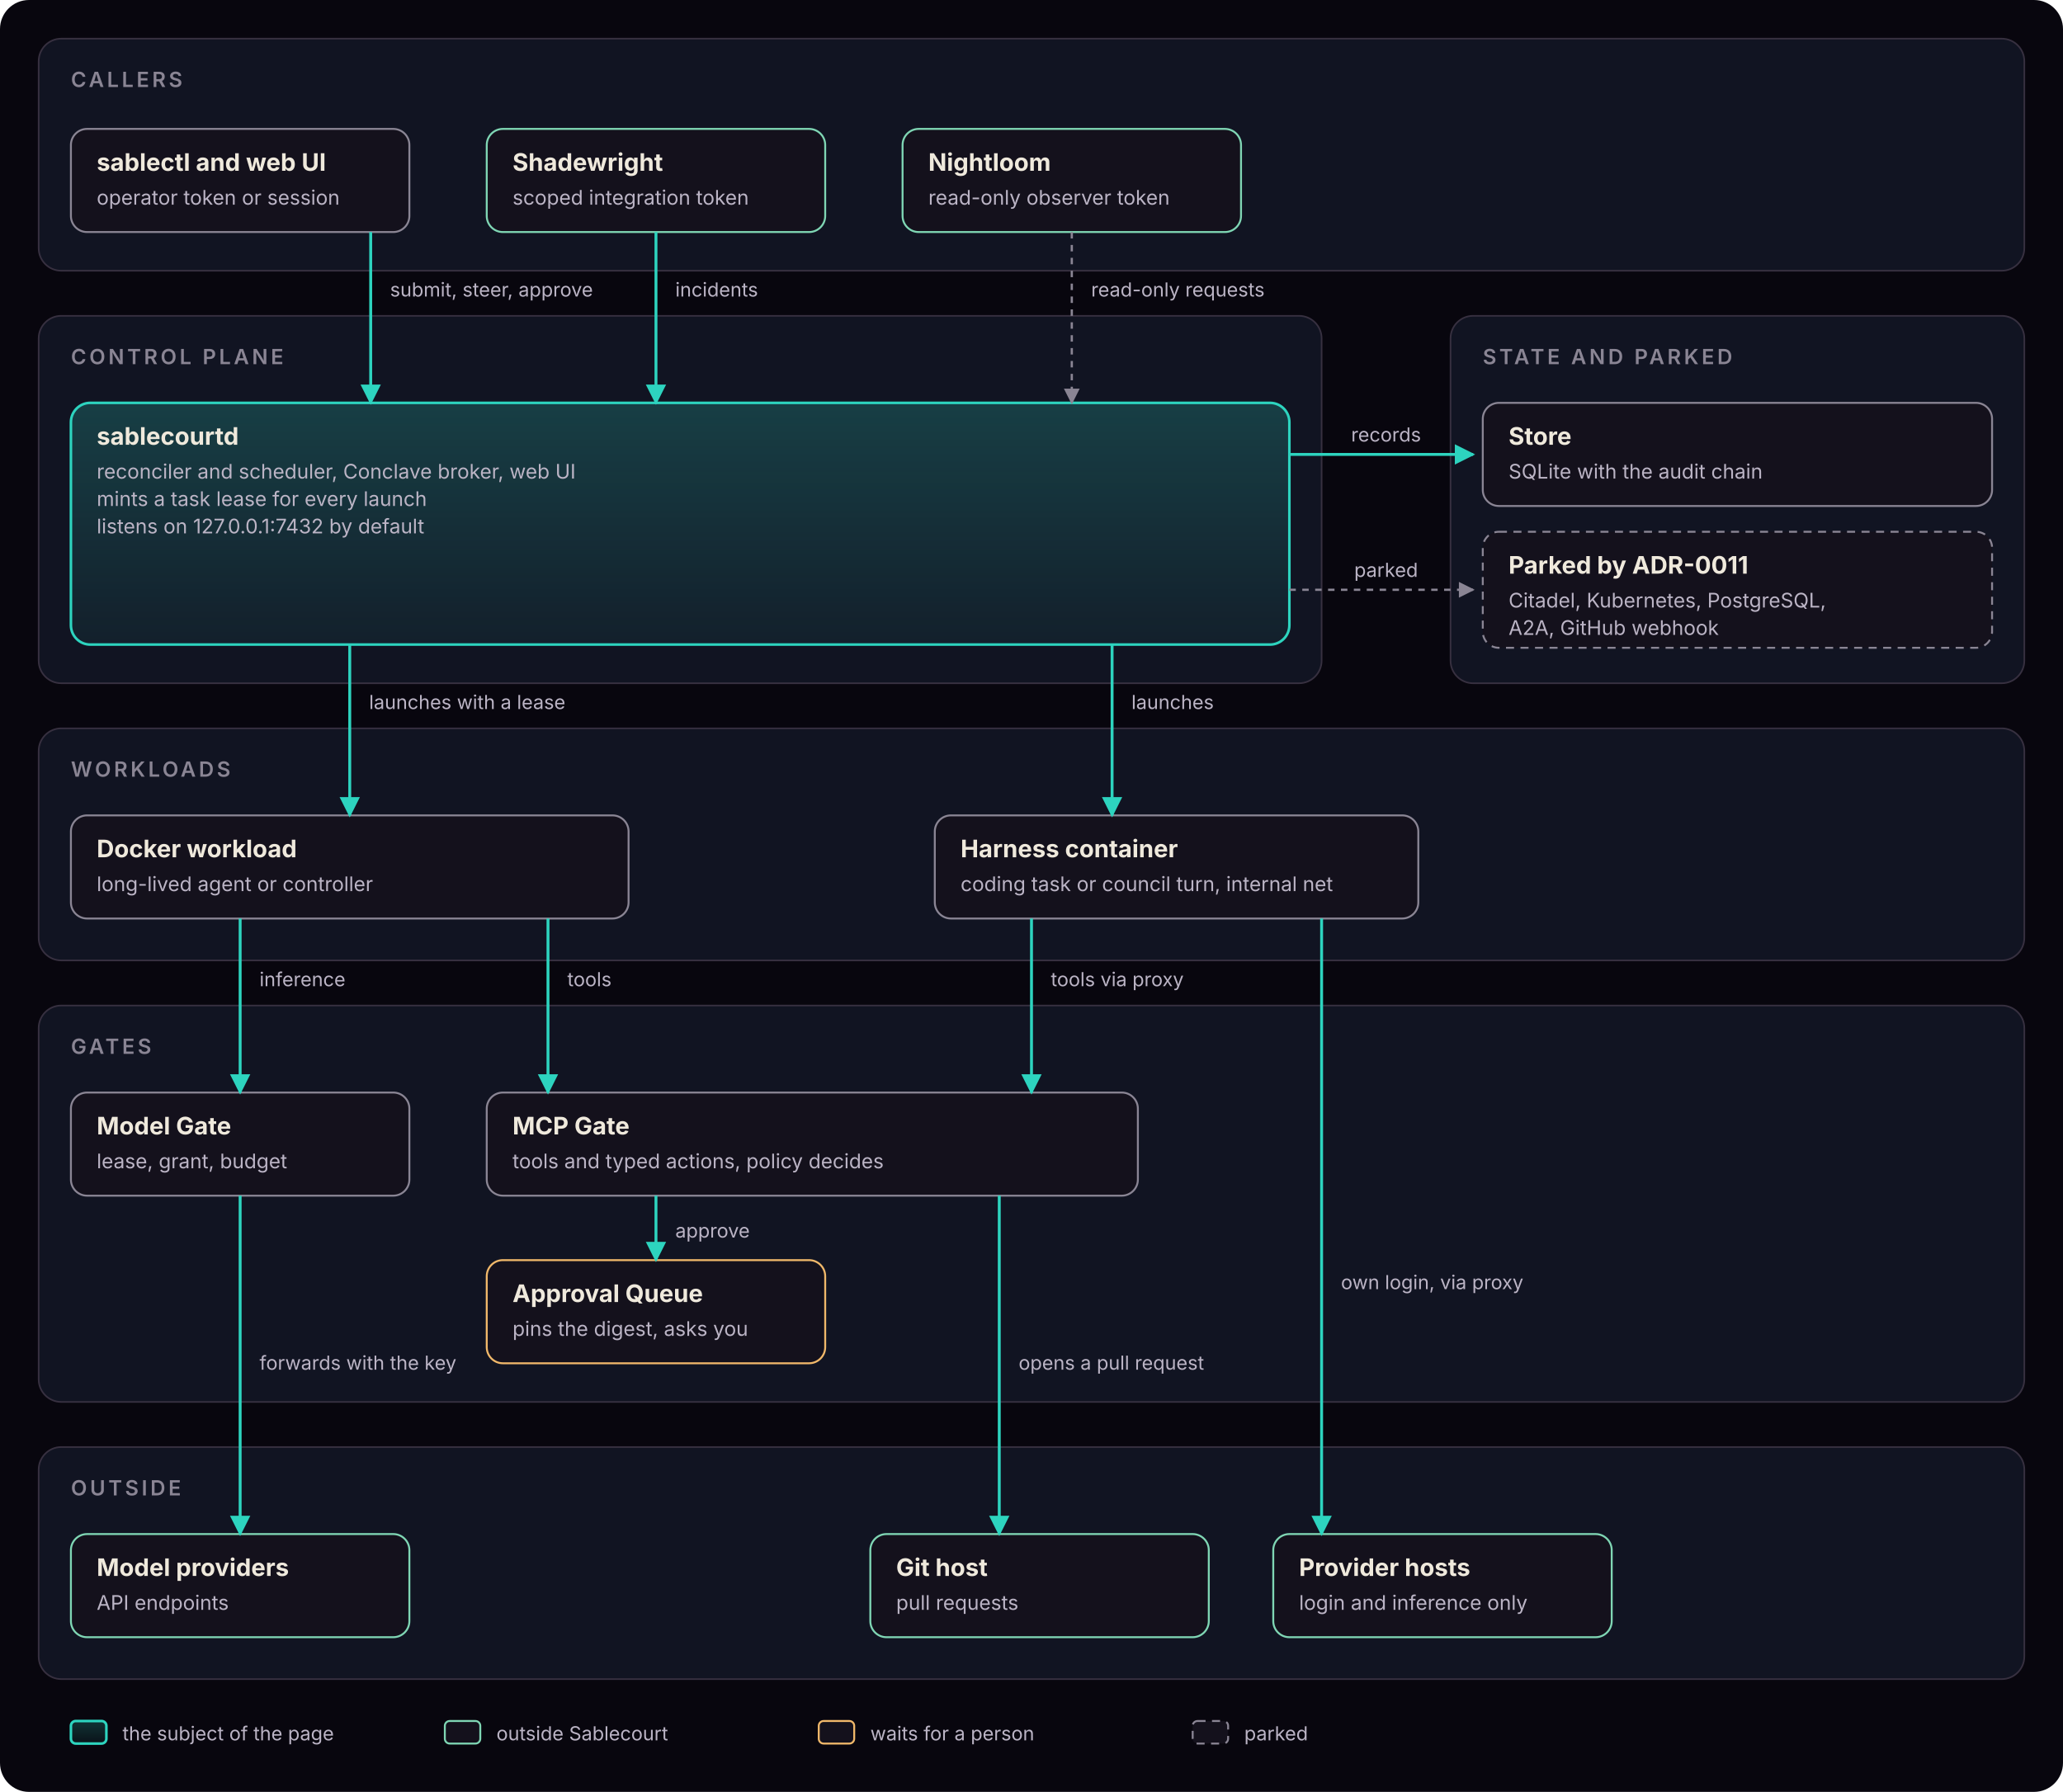
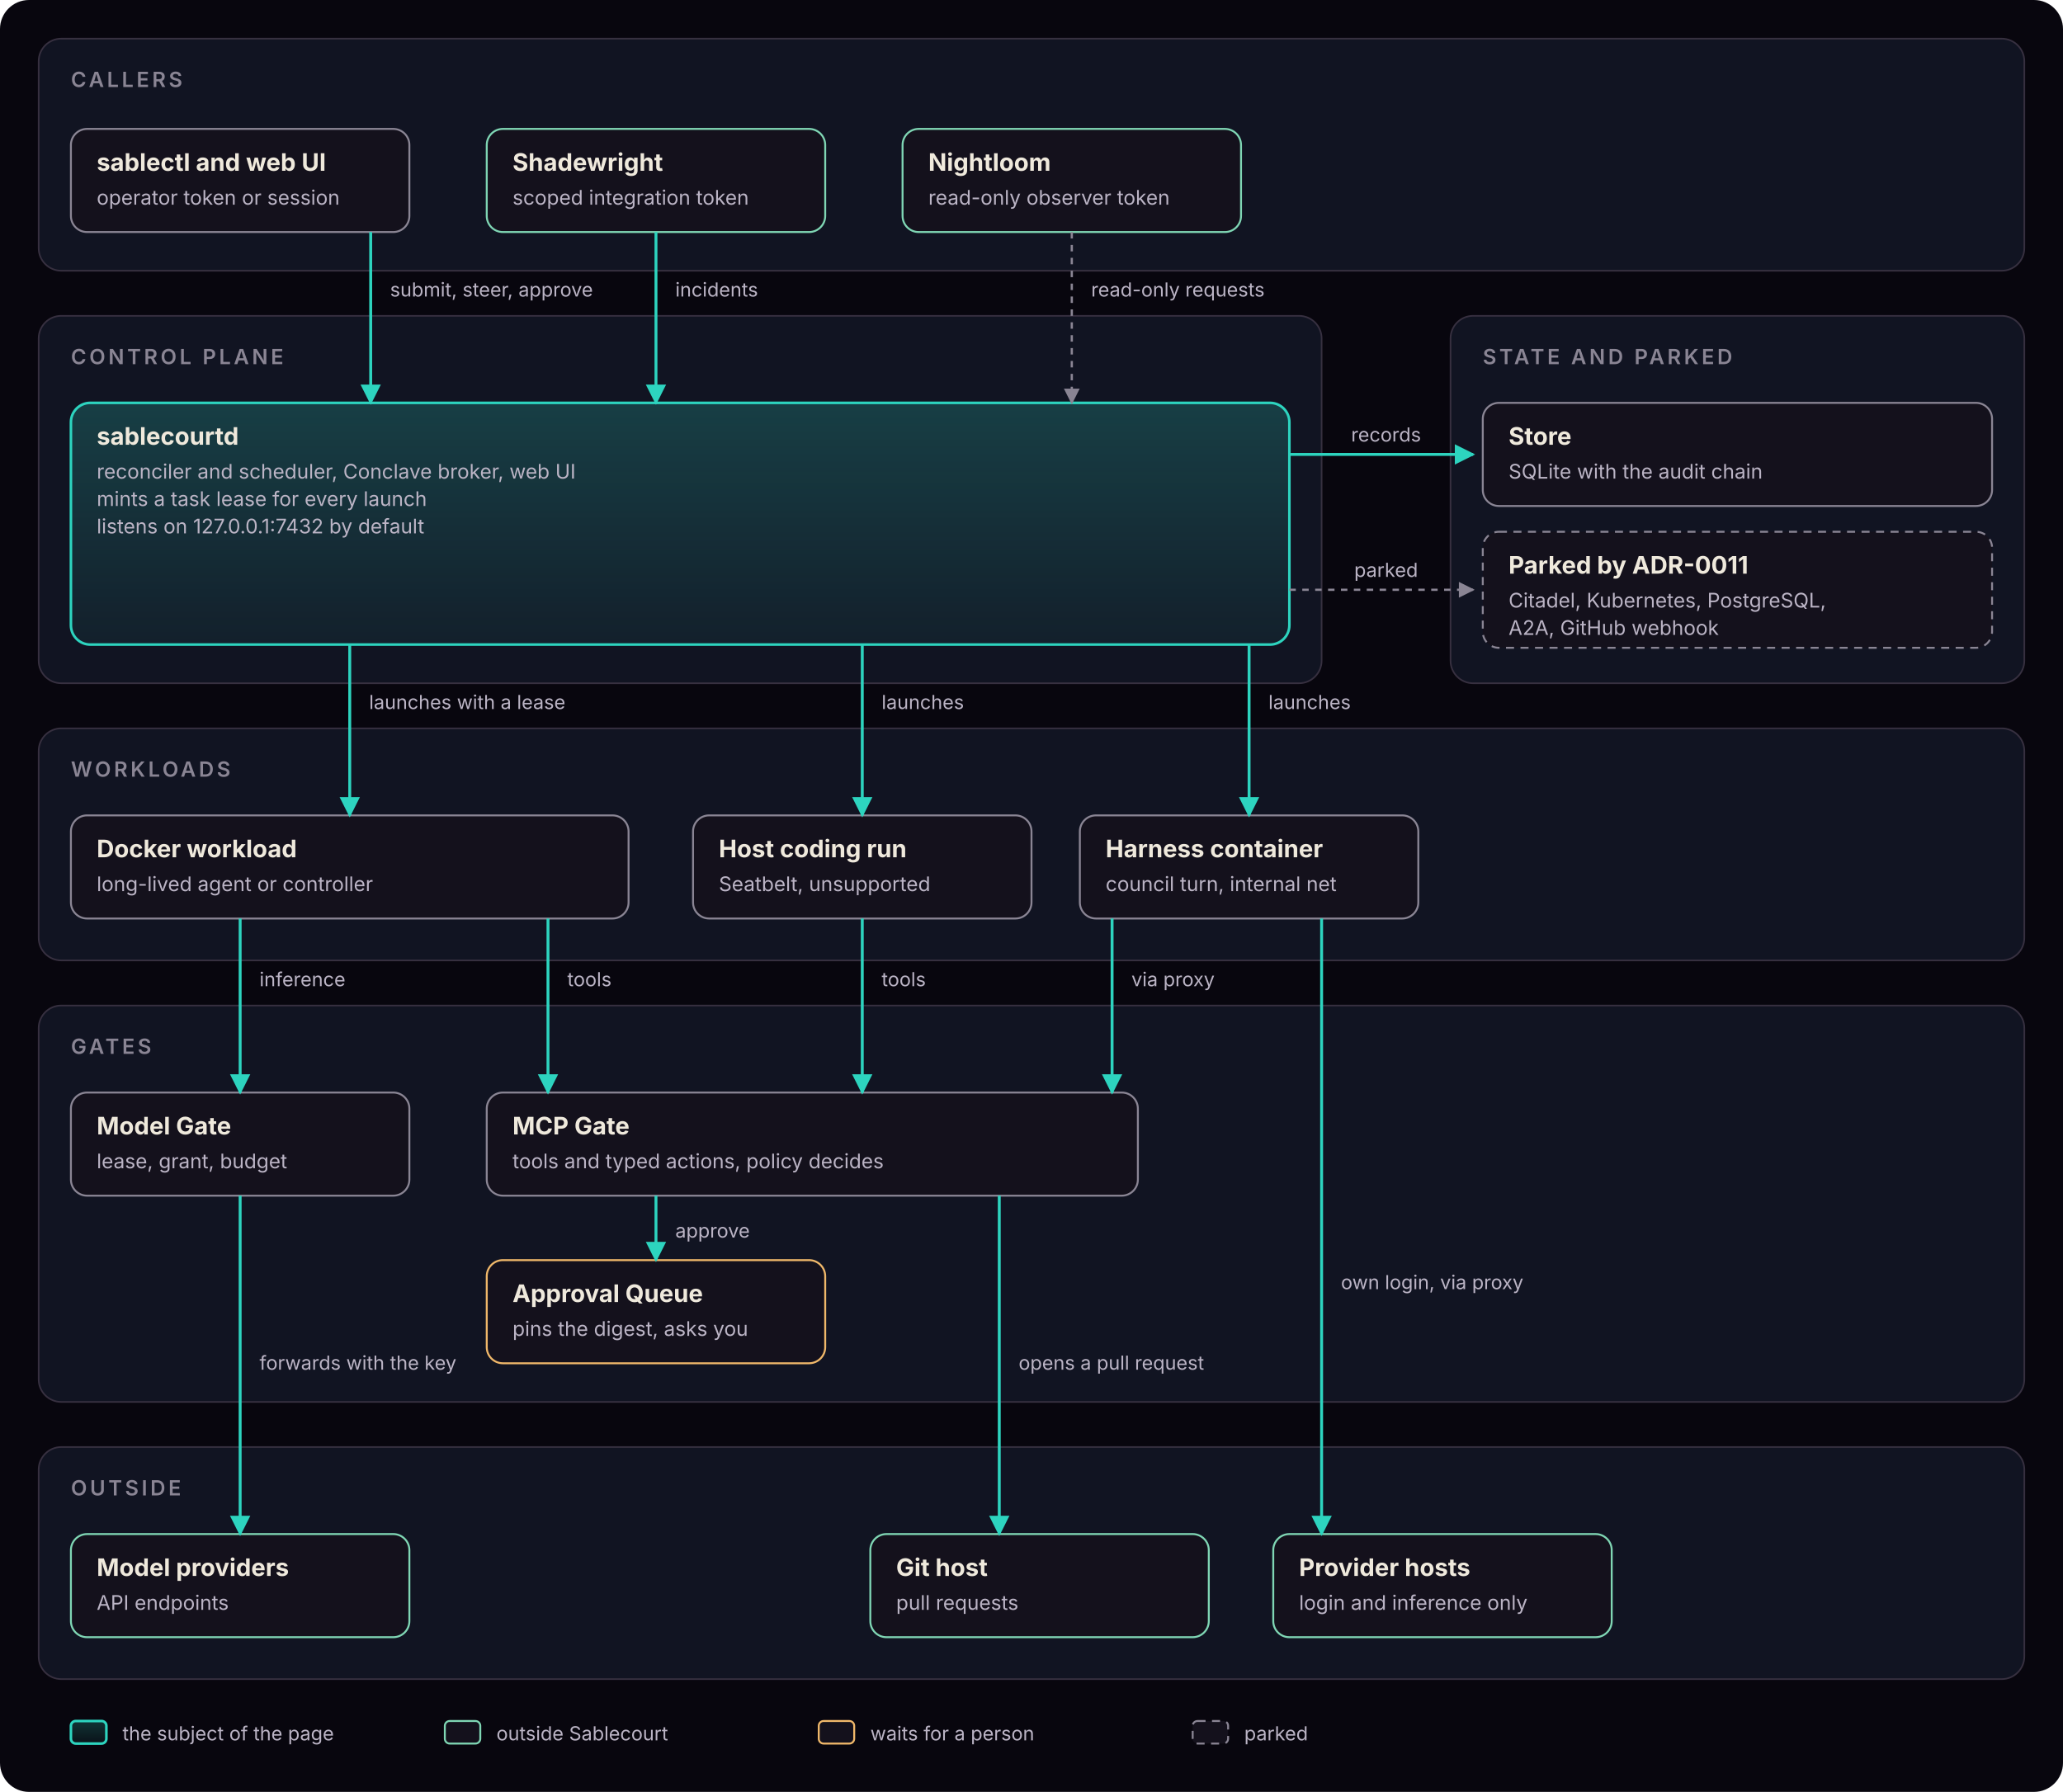
<svg xmlns="http://www.w3.org/2000/svg" viewBox="0 0 1280 1112" role="img" aria-labelledby="t d" data-diagram="components" font-family="system-ui, -apple-system, BlinkMacSystemFont, 'Segoe UI', sans-serif">
  <defs>
    <marker id="a" viewBox="0 0 10 10" refX="9" refY="5" markerWidth="7" markerHeight="7" orient="auto-start-reverse">
      <path d="M0 0 10 5 0 10z" fill="#2dd4bf" />
    </marker>
    <marker id="m" viewBox="0 0 10 10" refX="9" refY="5" markerWidth="7" markerHeight="7" orient="auto-start-reverse">
      <path d="M0 0 10 5 0 10z" fill="#8a8594" />
    </marker>
    <marker id="x" viewBox="0 0 10 10" refX="9" refY="5" markerWidth="7" markerHeight="7" orient="auto-start-reverse">
      <path d="M0 0 10 5 0 10z" fill="#f87171" />
    </marker>
    <linearGradient id="glow" x1="0" y1="0" x2="0" y2="1">
      <stop offset="0" stop-color="#2dd4bf" stop-opacity=".22" />
      <stop offset="1" stop-color="#2dd4bf" stop-opacity=".06" />
    </linearGradient>
    <style>
      .lane{fill:#111422;stroke:#373040}
      .lanet{fill:#8a8594;font-size:13px;font-weight:600;letter-spacing:.14em}
      .box{fill:#14111c;stroke:#8a8594;stroke-width:1.2}
      .key{fill:url(#glow);stroke:#2dd4bf;stroke-width:1.6}
      .ext{fill:#14111c;stroke:#7fd6b4;stroke-width:1.2}
      .plan{fill:#14111c;stroke:#8a8594;stroke-width:1.2;stroke-dasharray:5 4}
      .wait{fill:#14111c;stroke:#f0b86a;stroke-width:1.2}
      .bad{fill:#14111c;stroke:#f87171;stroke-width:1.2}
      .frame{fill:none;stroke:#bbb4c5;stroke-dasharray:5 5;stroke-width:1.2}
      .h{fill:#efe9dc;font-size:15px;font-weight:650}
      .s{fill:#bbb4c5;font-size:12.5px}
      .cap{fill:#8a8594;font-size:12.5px}
      .pn{fill:#8a8594;font-size:12px;font-weight:600;letter-spacing:.06em}
      .n{fill:#2dd4bf;font-size:12px;font-weight:700;letter-spacing:.08em}
      .idt{fill:#bbb4c5;font-size:12px;font-weight:600;letter-spacing:.06em}
      .lbl{fill:#bbb4c5;font-size:12px}
      .no{fill:#f87171;font-size:13px;font-weight:600}
      .f{stroke:#2dd4bf;stroke-width:1.8;fill:none}
      .r{stroke:#8a8594;stroke-width:1.4;fill:none;stroke-dasharray:4 4}
      .deny{stroke:#f87171;stroke-width:1.4;fill:none;stroke-dasharray:4 4}
      .life{stroke:#373040;stroke-width:1.2;fill:none;stroke-dasharray:4 4}
    </style>
  </defs>
  <rect width="1280" height="1112" rx="18" fill="#08060e" />
  <rect class="lane" x="24" y="24" width="1232" height="144" rx="14" />
  <text class="lanet" x="44" y="54">CALLERS</text>
  <rect class="box" x="44" y="80" width="210" height="64" rx="10" />
  <text class="h" x="60" y="106">sablectl and web UI</text>
  <text class="s" x="60" y="127">operator token or session</text>
  <rect class="ext" x="302" y="80" width="210" height="64" rx="10" />
  <text class="h" x="318" y="106">Shadewright</text>
  <text class="s" x="318" y="127">scoped integration token</text>
  <rect class="ext" x="560" y="80" width="210" height="64" rx="10" />
  <text class="h" x="576" y="106">Nightloom</text>
  <text class="s" x="576" y="127">read-only observer token</text>
  <rect class="lane" x="24" y="196" width="796" height="228" rx="14" />
  <text class="lanet" x="44" y="226">CONTROL PLANE</text>
  <rect class="key" x="44" y="250" width="756" height="150" rx="12" />
  <text class="h" x="60" y="276">sablecourtd</text>
  <text class="s" x="60" y="297">reconciler and scheduler, Conclave broker, web UI</text>
  <text class="s" x="60" y="314">mints a task lease for every launch</text>
  <text class="s" x="60" y="331">listens on 127.0.0.1:7432 by default</text>
  <rect class="lane" x="900" y="196" width="356" height="228" rx="14" />
  <text class="lanet" x="920" y="226">STATE AND PARKED</text>
  <rect class="box" x="920" y="250" width="316" height="64" rx="10" />
  <text class="h" x="936" y="276">Store</text>
  <text class="s" x="936" y="297">SQLite with the audit chain</text>
  <rect class="plan" x="920" y="330" width="316" height="72" rx="10" />
  <text class="h" x="936" y="356">Parked by ADR-0011</text>
  <text class="s" x="936" y="377">Citadel, Kubernetes, PostgreSQL,</text>
  <text class="s" x="936" y="394">A2A, GitHub webhook</text>
  <rect class="lane" x="24" y="452" width="1232" height="144" rx="14" />
  <text class="lanet" x="44" y="482">WORKLOADS</text>
  <rect class="box" x="44" y="506" width="346" height="64" rx="10" />
  <text class="h" x="60" y="532">Docker workload</text>
  <text class="s" x="60" y="553">long-lived agent or controller</text>
-   <rect class="box" x="580" y="506" width="300" height="64" rx="10" />
-   <text class="h" x="596" y="532">Harness container</text>
-   <text class="s" x="596" y="553">coding task or council turn, internal net</text>
+   <rect class="box" x="430" y="506" width="210" height="64" rx="10" />
+   <text class="h" x="446" y="532">Host coding run</text>
+   <text class="s" x="446" y="553">Seatbelt, unsupported</text>
+   <rect class="box" x="670" y="506" width="210" height="64" rx="10" />
+   <text class="h" x="686" y="532">Harness container</text>
+   <text class="s" x="686" y="553">council turn, internal net</text>
  <rect class="lane" x="24" y="624" width="1232" height="246" rx="14" />
  <text class="lanet" x="44" y="654">GATES</text>
  <rect class="box" x="44" y="678" width="210" height="64" rx="10" />
  <text class="h" x="60" y="704">Model Gate</text>
  <text class="s" x="60" y="725">lease, grant, budget</text>
  <rect class="box" x="302" y="678" width="404" height="64" rx="10" />
  <text class="h" x="318" y="704">MCP Gate</text>
  <text class="s" x="318" y="725">tools and typed actions, policy decides</text>
  <rect class="wait" x="302" y="782" width="210" height="64" rx="10" />
  <text class="h" x="318" y="808">Approval Queue</text>
  <text class="s" x="318" y="829">pins the digest, asks you</text>
  <rect class="lane" x="24" y="898" width="1232" height="144" rx="14" />
  <text class="lanet" x="44" y="928">OUTSIDE</text>
  <rect class="ext" x="44" y="952" width="210" height="64" rx="10" />
  <text class="h" x="60" y="978">Model providers</text>
  <text class="s" x="60" y="999">API endpoints</text>
  <rect class="ext" x="540" y="952" width="210" height="64" rx="10" />
  <text class="h" x="556" y="978">Git host</text>
  <text class="s" x="556" y="999">pull requests</text>
  <rect class="ext" x="790" y="952" width="210" height="64" rx="10" />
  <text class="h" x="806" y="978">Provider hosts</text>
  <text class="s" x="806" y="999">login and inference only</text>
  <path class="f" d="M230 144V250" marker-end="url(#a)" />
  <text class="lbl" x="242" y="184">submit, steer, approve</text>
  <path class="f" d="M407 144V250" marker-end="url(#a)" />
  <text class="lbl" x="419" y="184">incidents</text>
  <path class="r" d="M665 144V250" marker-end="url(#m)" />
  <text class="lbl" x="677" y="184">read-only requests</text>
  <path class="f" d="M800 282H914" marker-end="url(#a)" />
  <text class="lbl" x="860" y="274" text-anchor="middle">records</text>
  <path class="r" d="M800 366H914" marker-end="url(#m)" />
  <text class="lbl" x="860" y="358" text-anchor="middle">parked</text>
  <path class="f" d="M217 400V506" marker-end="url(#a)" />
  <text class="lbl" x="229" y="440">launches with a lease</text>
-   <path class="f" d="M690 400V506" marker-end="url(#a)" />
-   <text class="lbl" x="702" y="440">launches</text>
+   <path class="f" d="M535 400V506" marker-end="url(#a)" />
+   <text class="lbl" x="547" y="440">launches</text>
+   <path class="f" d="M775 400V506" marker-end="url(#a)" />
+   <text class="lbl" x="787" y="440">launches</text>
  <path class="f" d="M149 570V678" marker-end="url(#a)" />
  <text class="lbl" x="161" y="612">inference</text>
  <path class="f" d="M340 570V678" marker-end="url(#a)" />
  <text class="lbl" x="352" y="612">tools</text>
-   <path class="f" d="M640 570V678" marker-end="url(#a)" />
-   <text class="lbl" x="652" y="612">tools via proxy</text>
+   <path class="f" d="M535 570V678" marker-end="url(#a)" />
+   <text class="lbl" x="547" y="612">tools</text>
+   <path class="f" d="M690 570V678" marker-end="url(#a)" />
+   <text class="lbl" x="702" y="612">via proxy</text>
  <path class="f" d="M820 570V952" marker-end="url(#a)" />
  <text class="lbl" x="832" y="800">own login, via proxy</text>
  <path class="f" d="M407 742V782" marker-end="url(#a)" />
  <text class="lbl" x="419" y="768">approve</text>
  <path class="f" d="M149 742V952" marker-end="url(#a)" />
  <text class="lbl" x="161" y="850">forwards with the key</text>
  <path class="f" d="M620 742V952" marker-end="url(#a)" />
  <text class="lbl" x="632" y="850">opens a pull request</text>
  <rect class="key" x="44" y="1068" width="22" height="14" rx="3" />
  <text class="lbl" x="76" y="1080">the subject of the page</text>
  <rect class="ext" x="276" y="1068" width="22" height="14" rx="3" />
  <text class="lbl" x="308" y="1080">outside Sablecourt</text>
  <rect class="wait" x="508" y="1068" width="22" height="14" rx="3" />
  <text class="lbl" x="540" y="1080">waits for a person</text>
  <rect class="plan" x="740" y="1068" width="22" height="14" rx="3" />
  <text class="lbl" x="772" y="1080">parked</text>
</svg>
